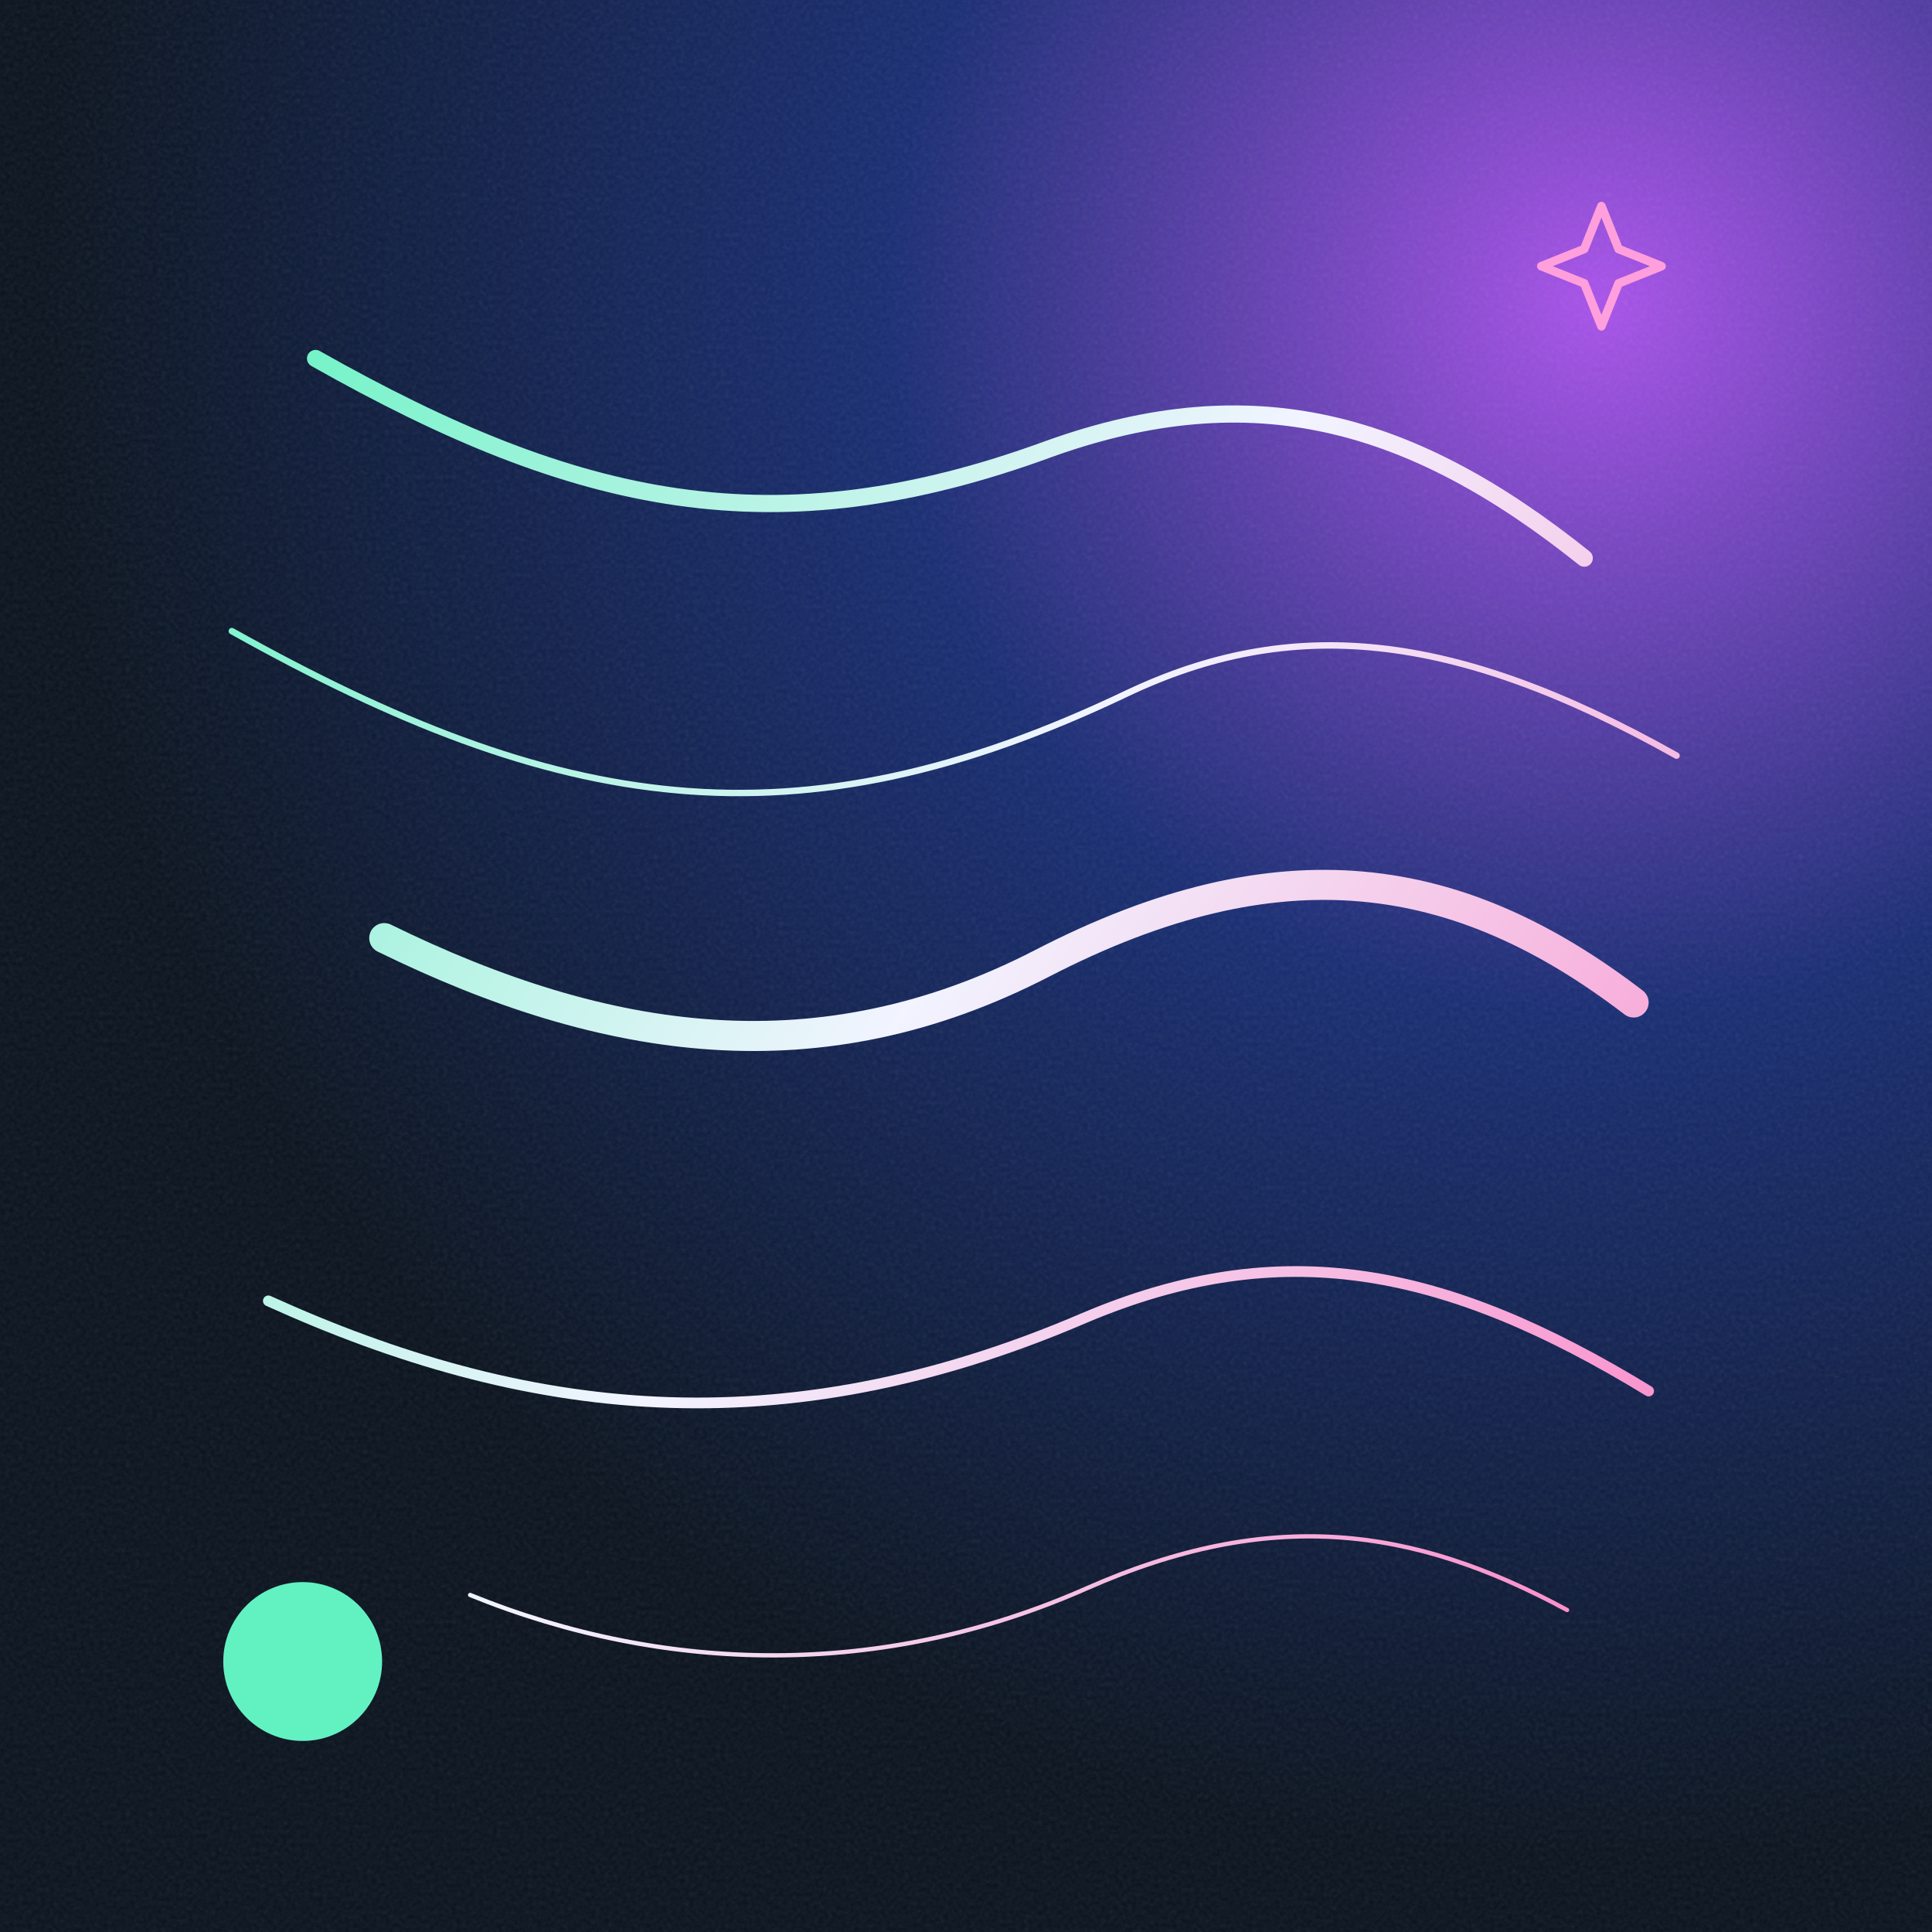
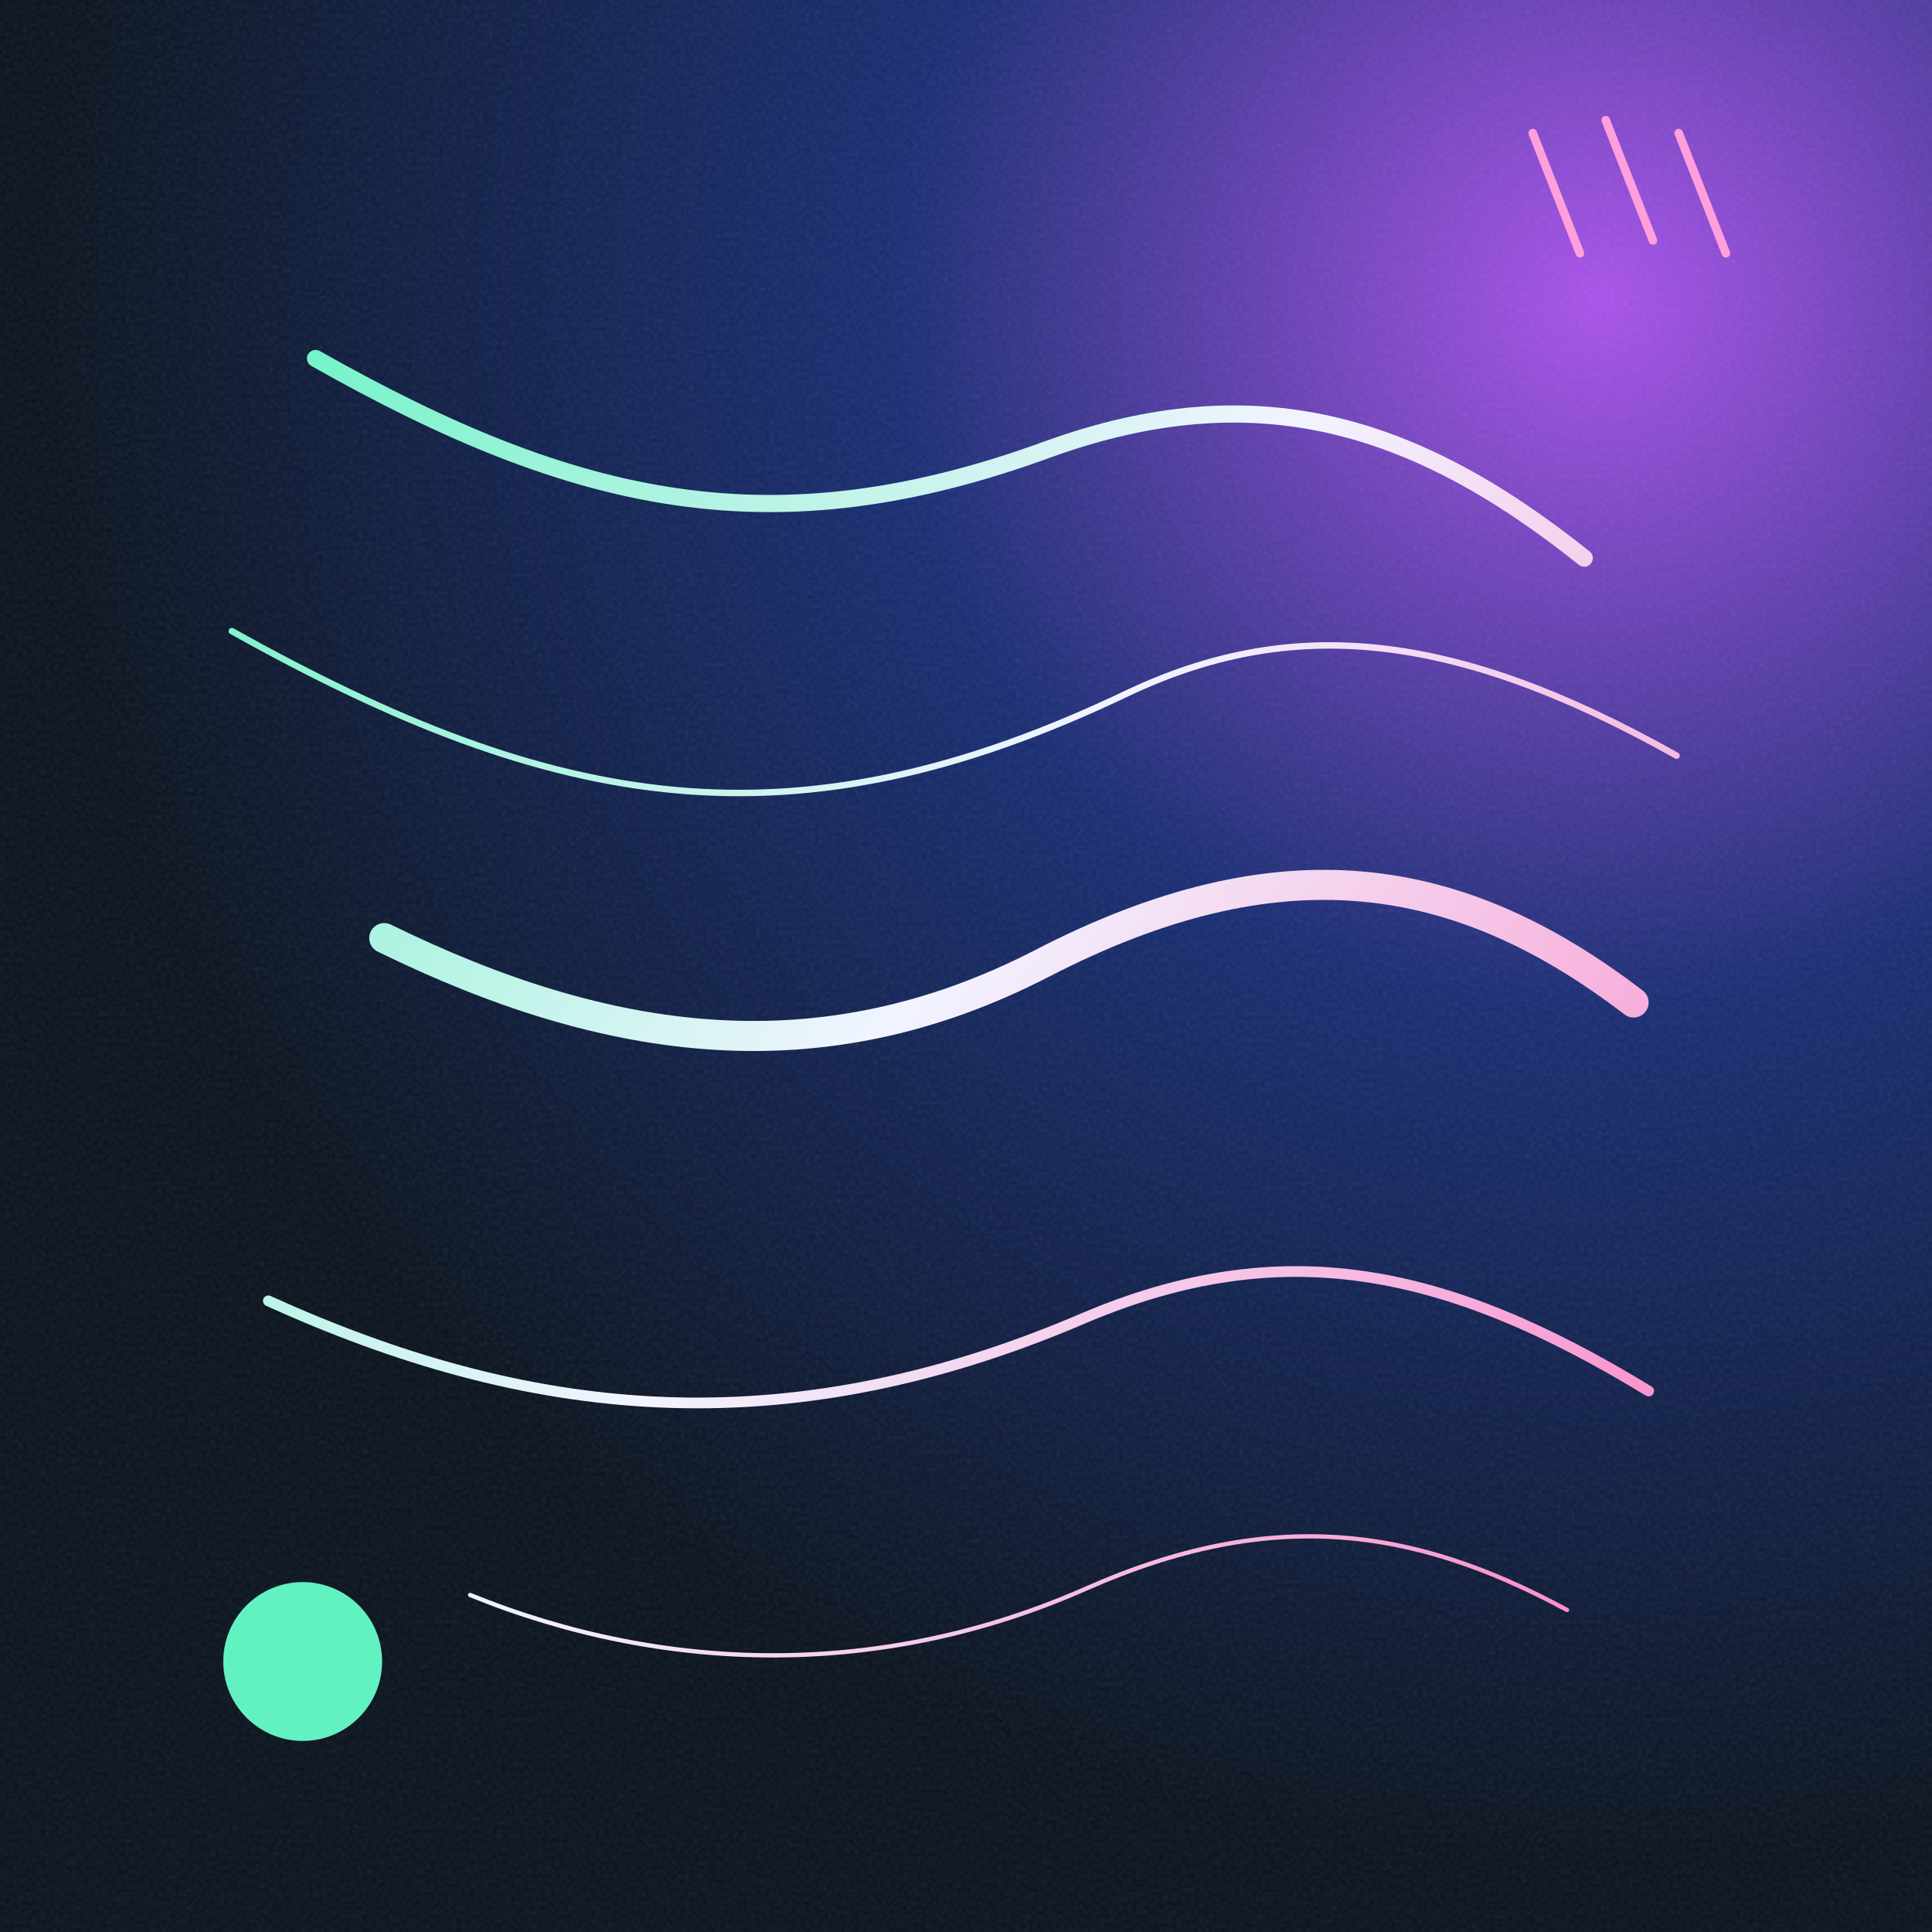
<svg xmlns="http://www.w3.org/2000/svg" width="900" height="900" viewBox="0 0 900 900">
  <defs>
    <filter id="grain">
      <feTurbulence type="fractalNoise" baseFrequency=".48" numOctaves="4" seed="12" />
      <feColorMatrix type="saturate" values="0" />
      <feComponentTransfer>
        <feFuncA type="table" tableValues="0 .24" />
      </feComponentTransfer>
    </filter>
    <radialGradient id="materialGlow" cx="0" cy="0" r="1" gradientTransform="translate(745 135) rotate(137) scale(730)" gradientUnits="userSpaceOnUse">
      <stop stop-color="#a952eb" />
      <stop offset=".46" stop-color="#172c72" />
      <stop offset="1" stop-color="#09121d" />
    </radialGradient>
    <linearGradient id="stroke" x1="95" y1="215" x2="780" y2="678" gradientUnits="userSpaceOnUse">
      <stop stop-color="#72f3c7" />
      <stop offset=".5" stop-color="#f2f4ff" />
      <stop offset="1" stop-color="#fa8fcb" />
    </linearGradient>
  </defs>
  <rect width="900" height="900" fill="url(#materialGlow)" />
  <rect width="900" height="900" filter="url(#grain)" opacity=".42" />
  <g fill="none" stroke="url(#stroke)" stroke-linecap="round">
    <path d="M147 167c122 69 214 89 342 42 95-34 169-13 249 51" stroke-width="8" />
    <path d="M108 294c152 85 262 103 417 29 76-36 151-30 256 29" stroke-width="3" />
    <path d="M179 437c104 51 203 65 306 12 112-58 195-44 276 18" stroke-width="14" />
    <path d="M125 606c119 54 238 69 380 8 92-39 168-24 263 34" stroke-width="5" />
    <path d="M219 743c91 37 192 39 287-3 86-38 152-29 224 10" stroke-width="2" />
  </g>
  <circle cx="141" cy="774" r="37" fill="#62f2c2" />
-   <path d="m746 96 8 20 20 8-20 8-8 20-8-20-20-8 20-8 8-20Z" fill="none" stroke="#ff9fdc" stroke-width="4" stroke-linejoin="round" />
+   <path d="M714 62 736 118M748 56 770 112M782 62 804 118" fill="none" stroke="#ff9fdc" stroke-width="4" stroke-linecap="round" />
</svg>
